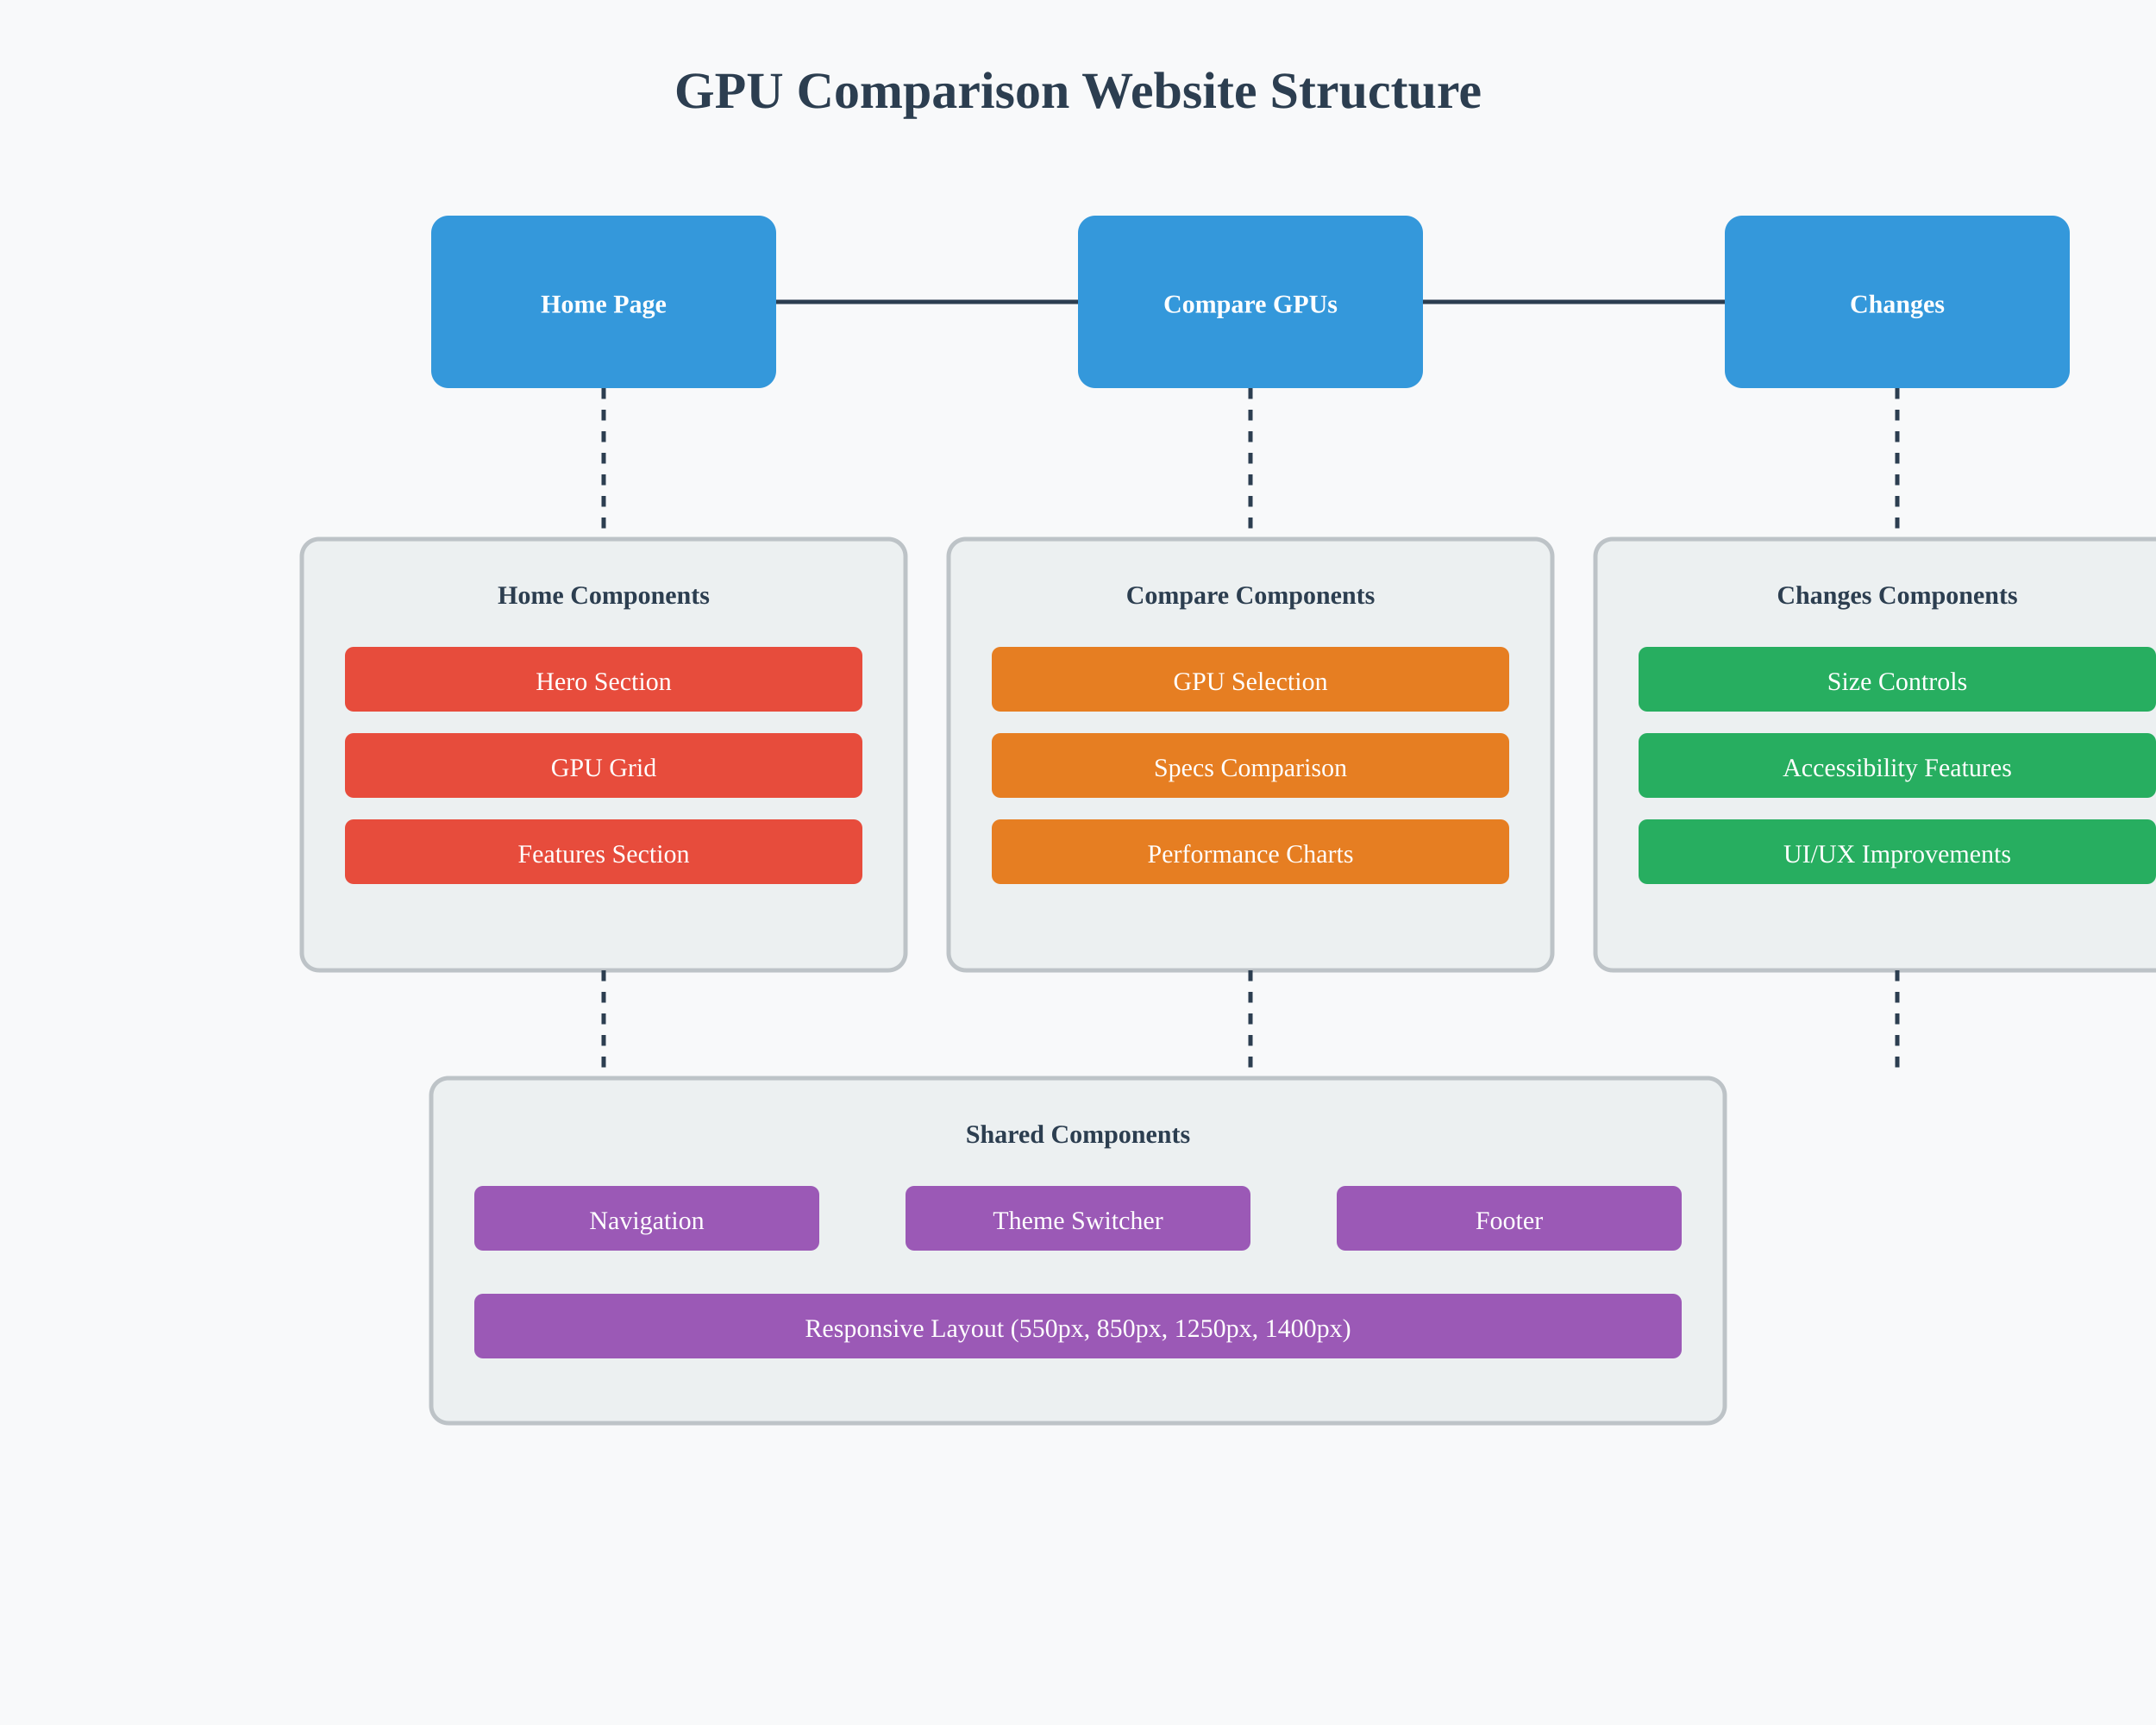
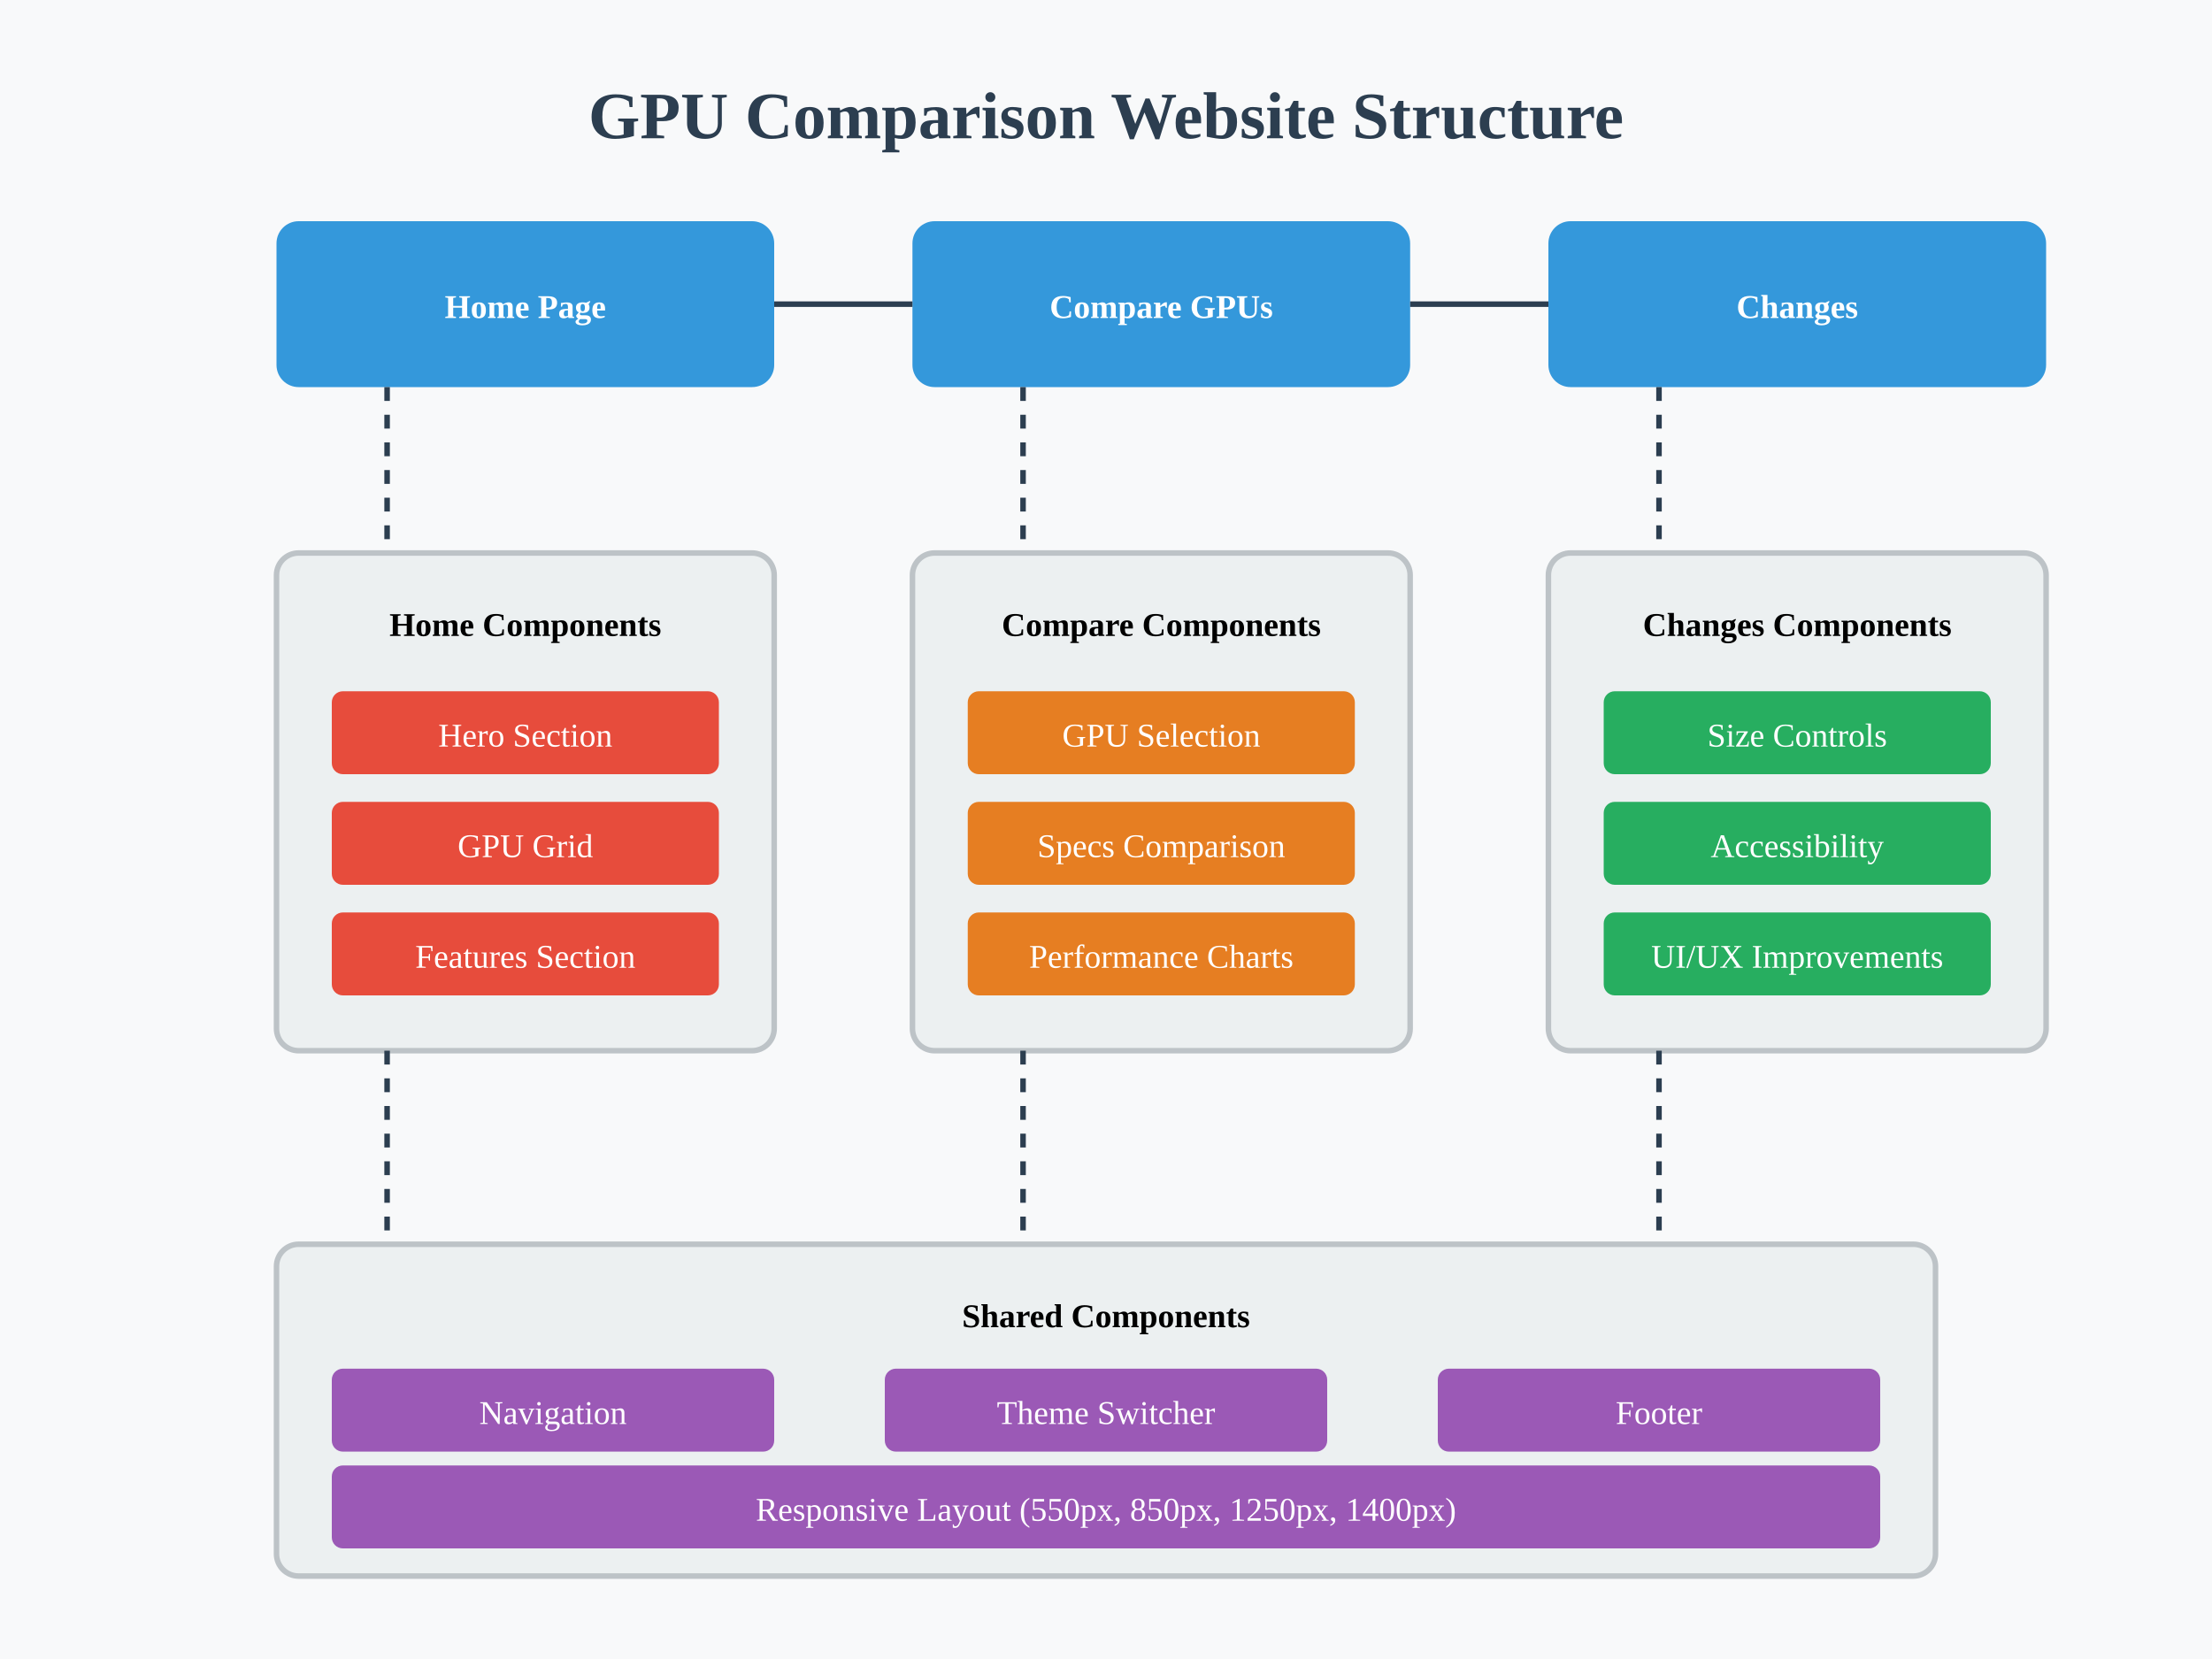
- <svg xmlns="http://www.w3.org/2000/svg" viewBox="0 0 1000 800">
-   <rect width="1000" height="800" fill="#f8f9fa" />
-   <text x="500" y="50" text-anchor="middle" font-size="24" fill="#2c3e50" font-weight="bold">GPU Comparison Website Structure</text>
-   <g transform="translate(200, 100)">
-     <rect x="0" y="0" width="160" height="80" rx="8" fill="#3498db" />
-     <text x="80" y="45" text-anchor="middle" fill="white" font-weight="bold">Home Page</text>
-     <rect x="300" y="0" width="160" height="80" rx="8" fill="#3498db" />
-     <text x="380" y="45" text-anchor="middle" fill="white" font-weight="bold">Compare GPUs</text>
-     <rect x="600" y="0" width="160" height="80" rx="8" fill="#3498db" />
-     <text x="680" y="45" text-anchor="middle" fill="white" font-weight="bold">Changes</text>
-     <line x1="160" y1="40" x2="300" y2="40" stroke="#2c3e50" stroke-width="2" />
-     <line x1="460" y1="40" x2="600" y2="40" stroke="#2c3e50" stroke-width="2" />
+ <svg xmlns="http://www.w3.org/2000/svg" viewBox="0 0 800 600">
+   <rect width="800" height="600" fill="#f8f9fa" />
+   <text x="400" y="50" text-anchor="middle" font-size="24" fill="#2c3e50" font-weight="bold">GPU Comparison Website Structure</text>
+   <g transform="translate(50, 80)">
+     <rect x="50" y="0" width="180" height="60" rx="8" fill="#3498db" />
+     <text x="140" y="35" text-anchor="middle" fill="white" font-weight="bold">Home Page</text>
+     <rect x="280" y="0" width="180" height="60" rx="8" fill="#3498db" />
+     <text x="370" y="35" text-anchor="middle" fill="white" font-weight="bold">Compare GPUs</text>
+     <rect x="510" y="0" width="180" height="60" rx="8" fill="#3498db" />
+     <text x="600" y="35" text-anchor="middle" fill="white" font-weight="bold">Changes</text>
+     <line x1="230" y1="30" x2="280" y2="30" stroke="#2c3e50" stroke-width="2" />
+     <line x1="460" y1="30" x2="510" y2="30" stroke="#2c3e50" stroke-width="2" />
  </g>
-   <g transform="translate(140, 250)">
-     <rect x="0" y="0" width="280" height="200" rx="8" fill="#ecf0f1" stroke="#bdc3c7" stroke-width="2" />
-     <text x="140" y="30" text-anchor="middle" fill="#2c3e50" font-weight="bold">Home Components</text>
-     <rect x="20" y="50" width="240" height="30" rx="4" fill="#e74c3c" />
-     <text x="140" y="70" text-anchor="middle" fill="white">Hero Section</text>
-     <rect x="20" y="90" width="240" height="30" rx="4" fill="#e74c3c" />
-     <text x="140" y="110" text-anchor="middle" fill="white">GPU Grid</text>
-     <rect x="20" y="130" width="240" height="30" rx="4" fill="#e74c3c" />
-     <text x="140" y="150" text-anchor="middle" fill="white">Features Section</text>
+   <g transform="translate(50, 200)">
+     <g transform="translate(50, 0)">
+       <rect x="0" y="0" width="180" height="180" rx="8" fill="#ecf0f1" stroke="#bdc3c7" stroke-width="2" />
+       <text x="90" y="30" text-anchor="middle" font-weight="bold">Home Components</text>
+       <rect x="20" y="50" width="140" height="30" rx="4" fill="#e74c3c" />
+       <text x="90" y="70" text-anchor="middle" fill="white">Hero Section</text>
+       <rect x="20" y="90" width="140" height="30" rx="4" fill="#e74c3c" />
+       <text x="90" y="110" text-anchor="middle" fill="white">GPU Grid</text>
+       <rect x="20" y="130" width="140" height="30" rx="4" fill="#e74c3c" />
+       <text x="90" y="150" text-anchor="middle" fill="white">Features Section</text>
+     </g>
+     <g transform="translate(280, 0)">
+       <rect x="0" y="0" width="180" height="180" rx="8" fill="#ecf0f1" stroke="#bdc3c7" stroke-width="2" />
+       <text x="90" y="30" text-anchor="middle" font-weight="bold">Compare Components</text>
+       <rect x="20" y="50" width="140" height="30" rx="4" fill="#e67e22" />
+       <text x="90" y="70" text-anchor="middle" fill="white">GPU Selection</text>
+       <rect x="20" y="90" width="140" height="30" rx="4" fill="#e67e22" />
+       <text x="90" y="110" text-anchor="middle" fill="white">Specs Comparison</text>
+       <rect x="20" y="130" width="140" height="30" rx="4" fill="#e67e22" />
+       <text x="90" y="150" text-anchor="middle" fill="white">Performance Charts</text>
+     </g>
+     <g transform="translate(510, 0)">
+       <rect x="0" y="0" width="180" height="180" rx="8" fill="#ecf0f1" stroke="#bdc3c7" stroke-width="2" />
+       <text x="90" y="30" text-anchor="middle" font-weight="bold">Changes Components</text>
+       <rect x="20" y="50" width="140" height="30" rx="4" fill="#27ae60" />
+       <text x="90" y="70" text-anchor="middle" fill="white">Size Controls</text>
+       <rect x="20" y="90" width="140" height="30" rx="4" fill="#27ae60" />
+       <text x="90" y="110" text-anchor="middle" fill="white">Accessibility</text>
+       <rect x="20" y="130" width="140" height="30" rx="4" fill="#27ae60" />
+       <text x="90" y="150" text-anchor="middle" fill="white">UI/UX Improvements</text>
+     </g>
  </g>
-   <g transform="translate(440, 250)">
-     <rect x="0" y="0" width="280" height="200" rx="8" fill="#ecf0f1" stroke="#bdc3c7" stroke-width="2" />
-     <text x="140" y="30" text-anchor="middle" fill="#2c3e50" font-weight="bold">Compare Components</text>
-     <rect x="20" y="50" width="240" height="30" rx="4" fill="#e67e22" />
-     <text x="140" y="70" text-anchor="middle" fill="white">GPU Selection</text>
-     <rect x="20" y="90" width="240" height="30" rx="4" fill="#e67e22" />
-     <text x="140" y="110" text-anchor="middle" fill="white">Specs Comparison</text>
-     <rect x="20" y="130" width="240" height="30" rx="4" fill="#e67e22" />
-     <text x="140" y="150" text-anchor="middle" fill="white">Performance Charts</text>
-   </g>
-   <g transform="translate(740, 250)">
-     <rect x="0" y="0" width="280" height="200" rx="8" fill="#ecf0f1" stroke="#bdc3c7" stroke-width="2" />
-     <text x="140" y="30" text-anchor="middle" fill="#2c3e50" font-weight="bold">Changes Components</text>
-     <rect x="20" y="50" width="240" height="30" rx="4" fill="#27ae60" />
-     <text x="140" y="70" text-anchor="middle" fill="white">Size Controls</text>
-     <rect x="20" y="90" width="240" height="30" rx="4" fill="#27ae60" />
-     <text x="140" y="110" text-anchor="middle" fill="white">Accessibility Features</text>
-     <rect x="20" y="130" width="240" height="30" rx="4" fill="#27ae60" />
-     <text x="140" y="150" text-anchor="middle" fill="white">UI/UX Improvements</text>
-   </g>
-   <g transform="translate(200, 500)">
-     <rect x="0" y="0" width="600" height="160" rx="8" fill="#ecf0f1" stroke="#bdc3c7" stroke-width="2" />
-     <text x="300" y="30" text-anchor="middle" fill="#2c3e50" font-weight="bold">Shared Components</text>
-     <rect x="20" y="50" width="160" height="30" rx="4" fill="#9b59b6" />
-     <text x="100" y="70" text-anchor="middle" fill="white">Navigation</text>
-     <rect x="220" y="50" width="160" height="30" rx="4" fill="#9b59b6" />
-     <text x="300" y="70" text-anchor="middle" fill="white">Theme Switcher</text>
-     <rect x="420" y="50" width="160" height="30" rx="4" fill="#9b59b6" />
-     <text x="500" y="70" text-anchor="middle" fill="white">Footer</text>
-     <rect x="20" y="100" width="560" height="30" rx="4" fill="#9b59b6" />
-     <text x="300" y="120" text-anchor="middle" fill="white">Responsive Layout (550px, 850px, 1250px, 1400px)</text>
+   <g transform="translate(100, 450)">
+     <rect x="0" y="0" width="600" height="120" rx="8" fill="#ecf0f1" stroke="#bdc3c7" stroke-width="2" />
+     <text x="300" y="30" text-anchor="middle" font-weight="bold">Shared Components</text>
+     <rect x="20" y="45" width="160" height="30" rx="4" fill="#9b59b6" />
+     <text x="100" y="65" text-anchor="middle" fill="white">Navigation</text>
+     <rect x="220" y="45" width="160" height="30" rx="4" fill="#9b59b6" />
+     <text x="300" y="65" text-anchor="middle" fill="white">Theme Switcher</text>
+     <rect x="420" y="45" width="160" height="30" rx="4" fill="#9b59b6" />
+     <text x="500" y="65" text-anchor="middle" fill="white">Footer</text>
+     <rect x="20" y="80" width="560" height="30" rx="4" fill="#9b59b6" />
+     <text x="300" y="100" text-anchor="middle" fill="white">Responsive Layout (550px, 850px, 1250px, 1400px)</text>
  </g>
  <g stroke="#2c3e50" stroke-width="2" stroke-dasharray="5,5">
-     <line x1="280" y1="180" x2="280" y2="250" />
-     <line x1="580" y1="180" x2="580" y2="250" />
-     <line x1="880" y1="180" x2="880" y2="250" />
-     <line x1="280" y1="450" x2="280" y2="500" />
-     <line x1="580" y1="450" x2="580" y2="500" />
-     <line x1="880" y1="450" x2="880" y2="500" />
+     <line x1="140" y1="140" x2="140" y2="200" />
+     <line x1="370" y1="140" x2="370" y2="200" />
+     <line x1="600" y1="140" x2="600" y2="200" />
+     <line x1="140" y1="380" x2="140" y2="450" />
+     <line x1="370" y1="380" x2="370" y2="450" />
+     <line x1="600" y1="380" x2="600" y2="450" />
  </g>
</svg>
